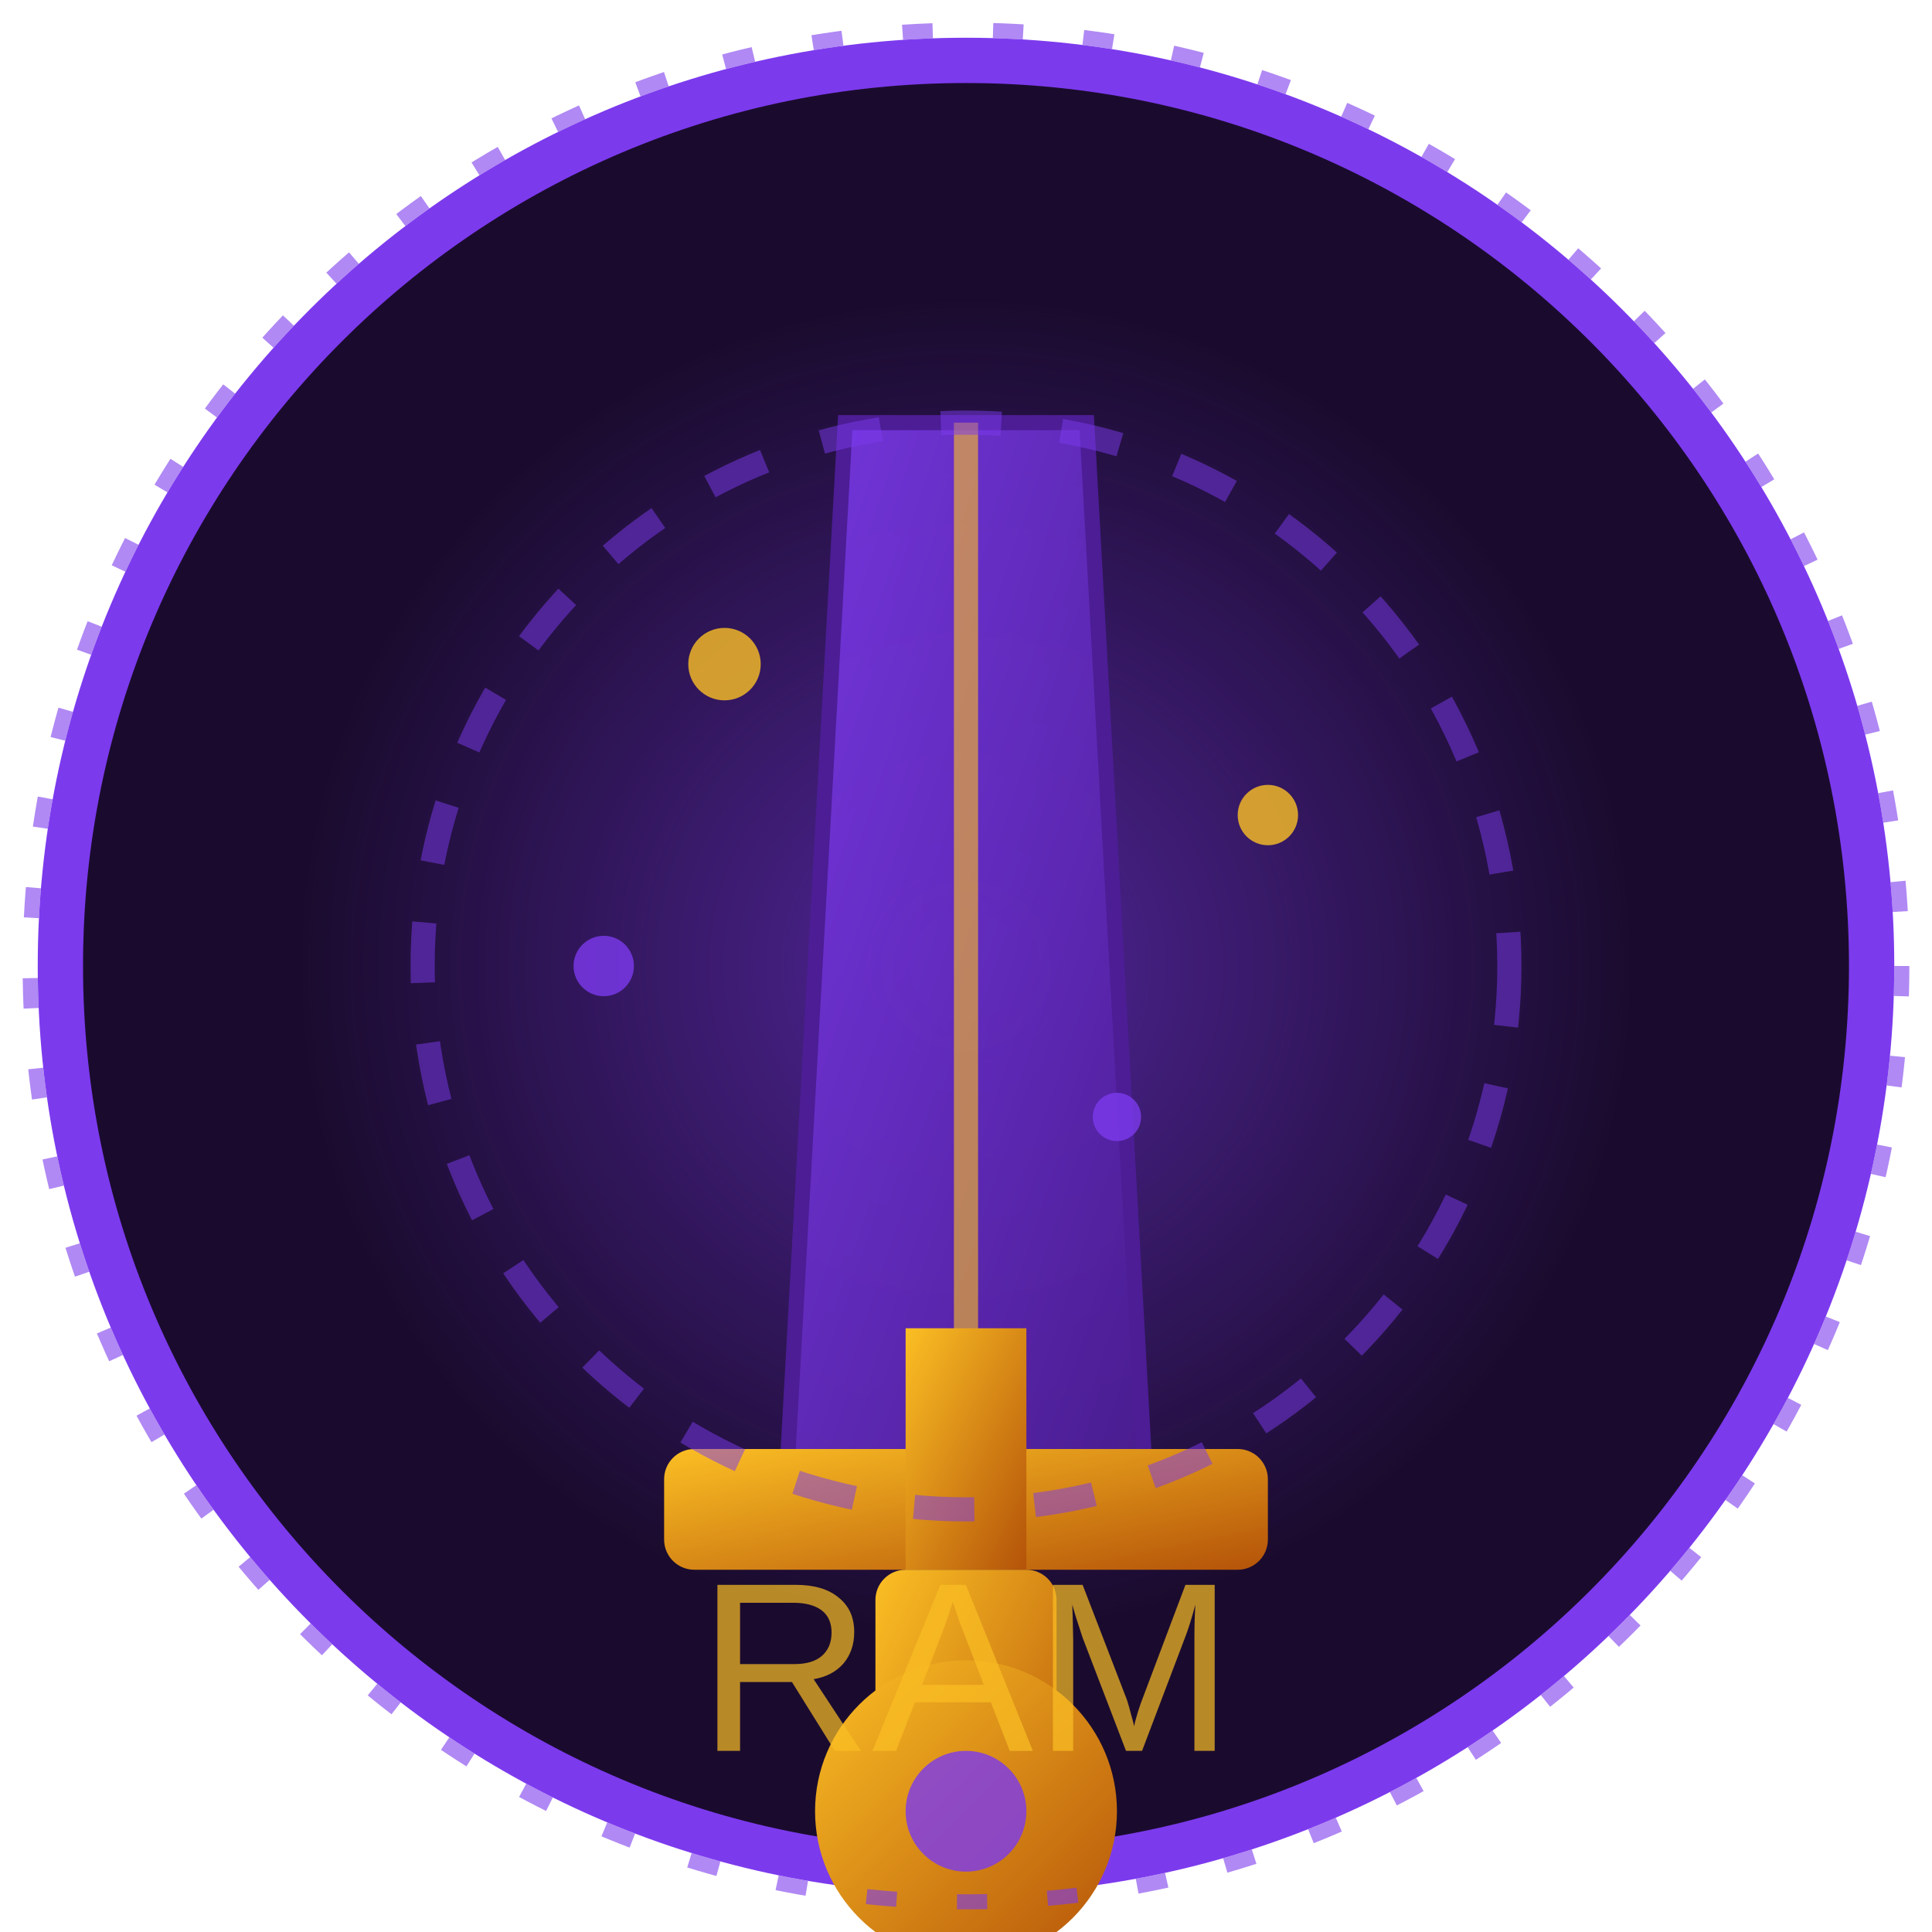
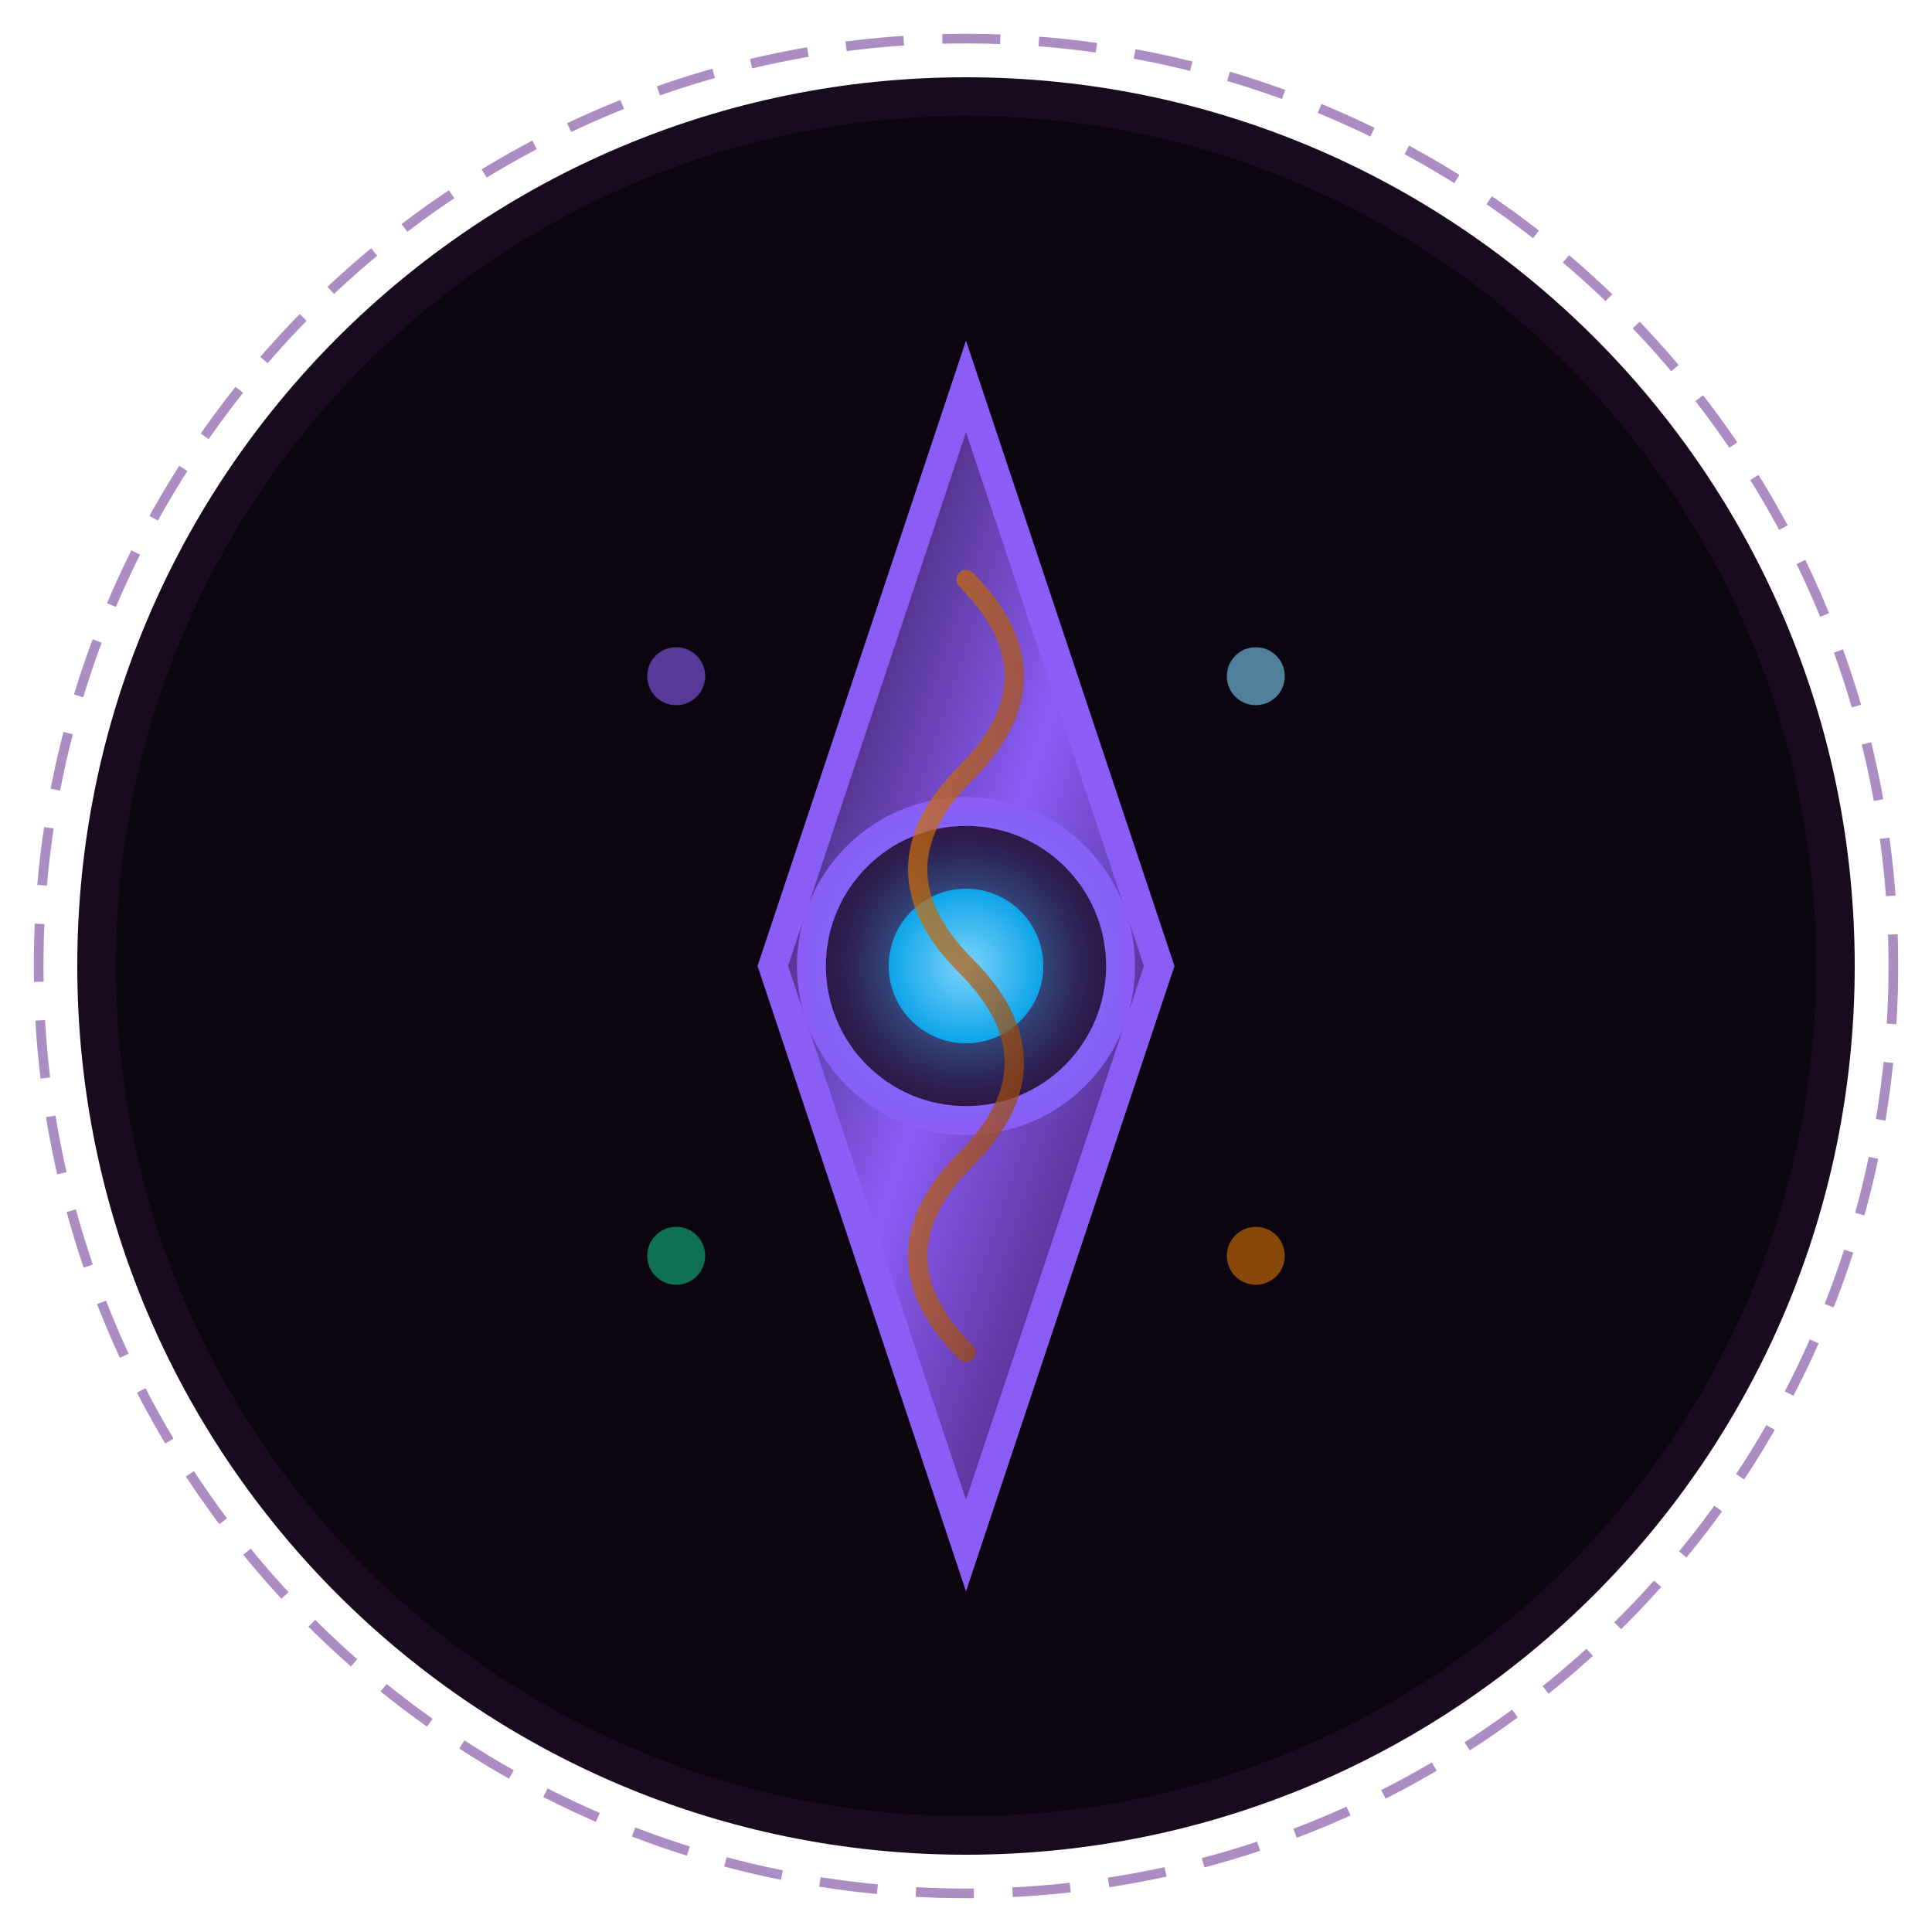
- <svg xmlns="http://www.w3.org/2000/svg" viewBox="0 0 64 64">
-   <circle cx="32" cy="32" r="30" fill="#1a0b2e" stroke="#7c3aed" stroke-width="1.5" />
-   <g transform="translate(32, 32)">
-     <defs>
-       <linearGradient id="bladeGradient" x1="0%" y1="0%" x2="100%" y2="100%">
-         <stop offset="0%" stop-color="#7c3aed" stop-opacity="0.9" />
-         <stop offset="100%" stop-color="#4c1d95" stop-opacity="0.9" />
-       </linearGradient>
-       <linearGradient id="hiltGradient" x1="0%" y1="0%" x2="100%" y2="100%">
-         <stop offset="0%" stop-color="#fbbf24" />
-         <stop offset="100%" stop-color="#b45309" />
-       </linearGradient>
-       <radialGradient id="glow" cx="50%" cy="50%" r="50%">
-         <stop offset="0%" stop-color="#7c3aed" stop-opacity="0.8" />
-         <stop offset="100%" stop-color="#7c3aed" stop-opacity="0" />
-       </radialGradient>
-     </defs>
-     <circle cx="0" cy="0" r="22" fill="url(#glow)" opacity="0.7" />
-     <path d="M -4,-18 L 4,-18 L 6,18 L -6,18 Z" fill="url(#bladeGradient)" stroke="#4c1d95" stroke-width="0.5" />
-     <line x1="0" y1="-18" x2="0" y2="18" stroke="#fbbf24" stroke-width="0.8" stroke-opacity="0.6" />
-     <rect x="-10" y="16" width="20" height="4" fill="url(#hiltGradient)" rx="1" />
-     <rect x="-2" y="12" width="4" height="8" fill="url(#hiltGradient)" />
-     <rect x="-3" y="20" width="6" height="12" fill="url(#hiltGradient)" rx="1" />
-     <circle cx="0" cy="28" r="5" fill="url(#hiltGradient)" />
-     <circle cx="0" cy="28" r="2" fill="#7c3aed" opacity="0.8" />
-     <circle cx="-8" cy="-10" r="1.2" fill="#fbbf24" opacity="0.8" />
-     <circle cx="10" cy="-5" r="1" fill="#fbbf24" opacity="0.8" />
-     <circle cx="5" cy="5" r="0.8" fill="#7c3aed" opacity="0.8" />
-     <circle cx="-12" cy="0" r="1" fill="#7c3aed" opacity="0.8" />
-     <circle cx="0" cy="0" r="18" fill="none" stroke="#7c3aed" stroke-width="0.8" stroke-dasharray="2,2" opacity="0.5" />
-   </g>
-   <circle cx="32" cy="32" r="31" fill="none" stroke="#7c3aed" stroke-width="0.5" stroke-dasharray="1,2" opacity="0.6" />
-   <text x="32" y="58" text-anchor="middle" font-family="Arial, sans-serif" font-size="8" fill="#fbbf24" opacity="0.7">RAM</text>
+ <svg xmlns="http://www.w3.org/2000/svg" viewBox="0 0 100 100">
+   <defs>
+     <linearGradient id="bladeGradient" x1="0%" y1="0%" x2="100%" y2="100%">
+       <stop offset="0%" stop-color="#1a0a1f" />
+       <stop offset="50%" stop-color="#8b5cf6" />
+       <stop offset="100%" stop-color="#2d0a3a" />
+     </linearGradient>
+     <radialGradient id="eyeGradient" cx="50%" cy="50%" r="50%">
+       <stop offset="0%" stop-color="#7dd3fc" />
+       <stop offset="100%" stop-color="#0ea5e9" />
+     </radialGradient>
+     <linearGradient id="corruptionGradient" x1="0%" y1="0%" x2="100%" y2="100%">
+       <stop offset="0%" stop-color="#d97706" />
+       <stop offset="100%" stop-color="#92400e" />
+     </linearGradient>
+     <filter id="glow" x="-50%" y="-50%" width="200%" height="200%">
+       <feGaussianBlur stdDeviation="3" result="blur" />
+       <feMerge>
+         <feMergeNode in="blur" />
+         <feMergeNode in="SourceGraphic" />
+       </feMerge>
+     </filter>
+   </defs>
+   <circle cx="50" cy="50" r="45" fill="#0a050f" stroke="#1a0a1f" stroke-width="2" />
+   <path d="M50,20 L60,50 L50,80 L40,50 Z" fill="url(#bladeGradient)" stroke="#8b5cf6" stroke-width="1.5" />
+   <circle cx="50" cy="50" r="8" fill="#2d0a3a" stroke="#8b5cf6" stroke-width="1.5" />
+   <circle cx="50" cy="50" r="4" fill="url(#eyeGradient)" filter="url(#glow)" />
+   <path d="M50,30 Q55,35 50,40 Q45,45 50,50 Q55,55 50,60 Q45,65 50,70" fill="none" stroke="url(#corruptionGradient)" stroke-width="1" stroke-linecap="round" opacity="0.7" />
+   <circle cx="35" cy="35" r="1.5" fill="#8b5cf6" opacity="0.6">
+     <animate attributeName="opacity" values="0.3;0.8;0.3" dur="2s" repeatCount="indefinite" />
+   </circle>
+   <circle cx="65" cy="65" r="1.5" fill="#d97706" opacity="0.6">
+     <animate attributeName="opacity" values="0.3;0.8;0.3" dur="2.5s" repeatCount="indefinite" />
+   </circle>
+   <circle cx="65" cy="35" r="1.5" fill="#7dd3fc" opacity="0.6">
+     <animate attributeName="opacity" values="0.3;0.8;0.3" dur="3s" repeatCount="indefinite" />
+   </circle>
+   <circle cx="35" cy="65" r="1.5" fill="#10b981" opacity="0.6">
+     <animate attributeName="opacity" values="0.3;0.8;0.3" dur="2.8s" repeatCount="indefinite" />
+   </circle>
+   <circle cx="50" cy="50" r="48" fill="none" stroke="#581c87" stroke-width="0.5" stroke-dasharray="3,2" opacity="0.5" />
</svg>
